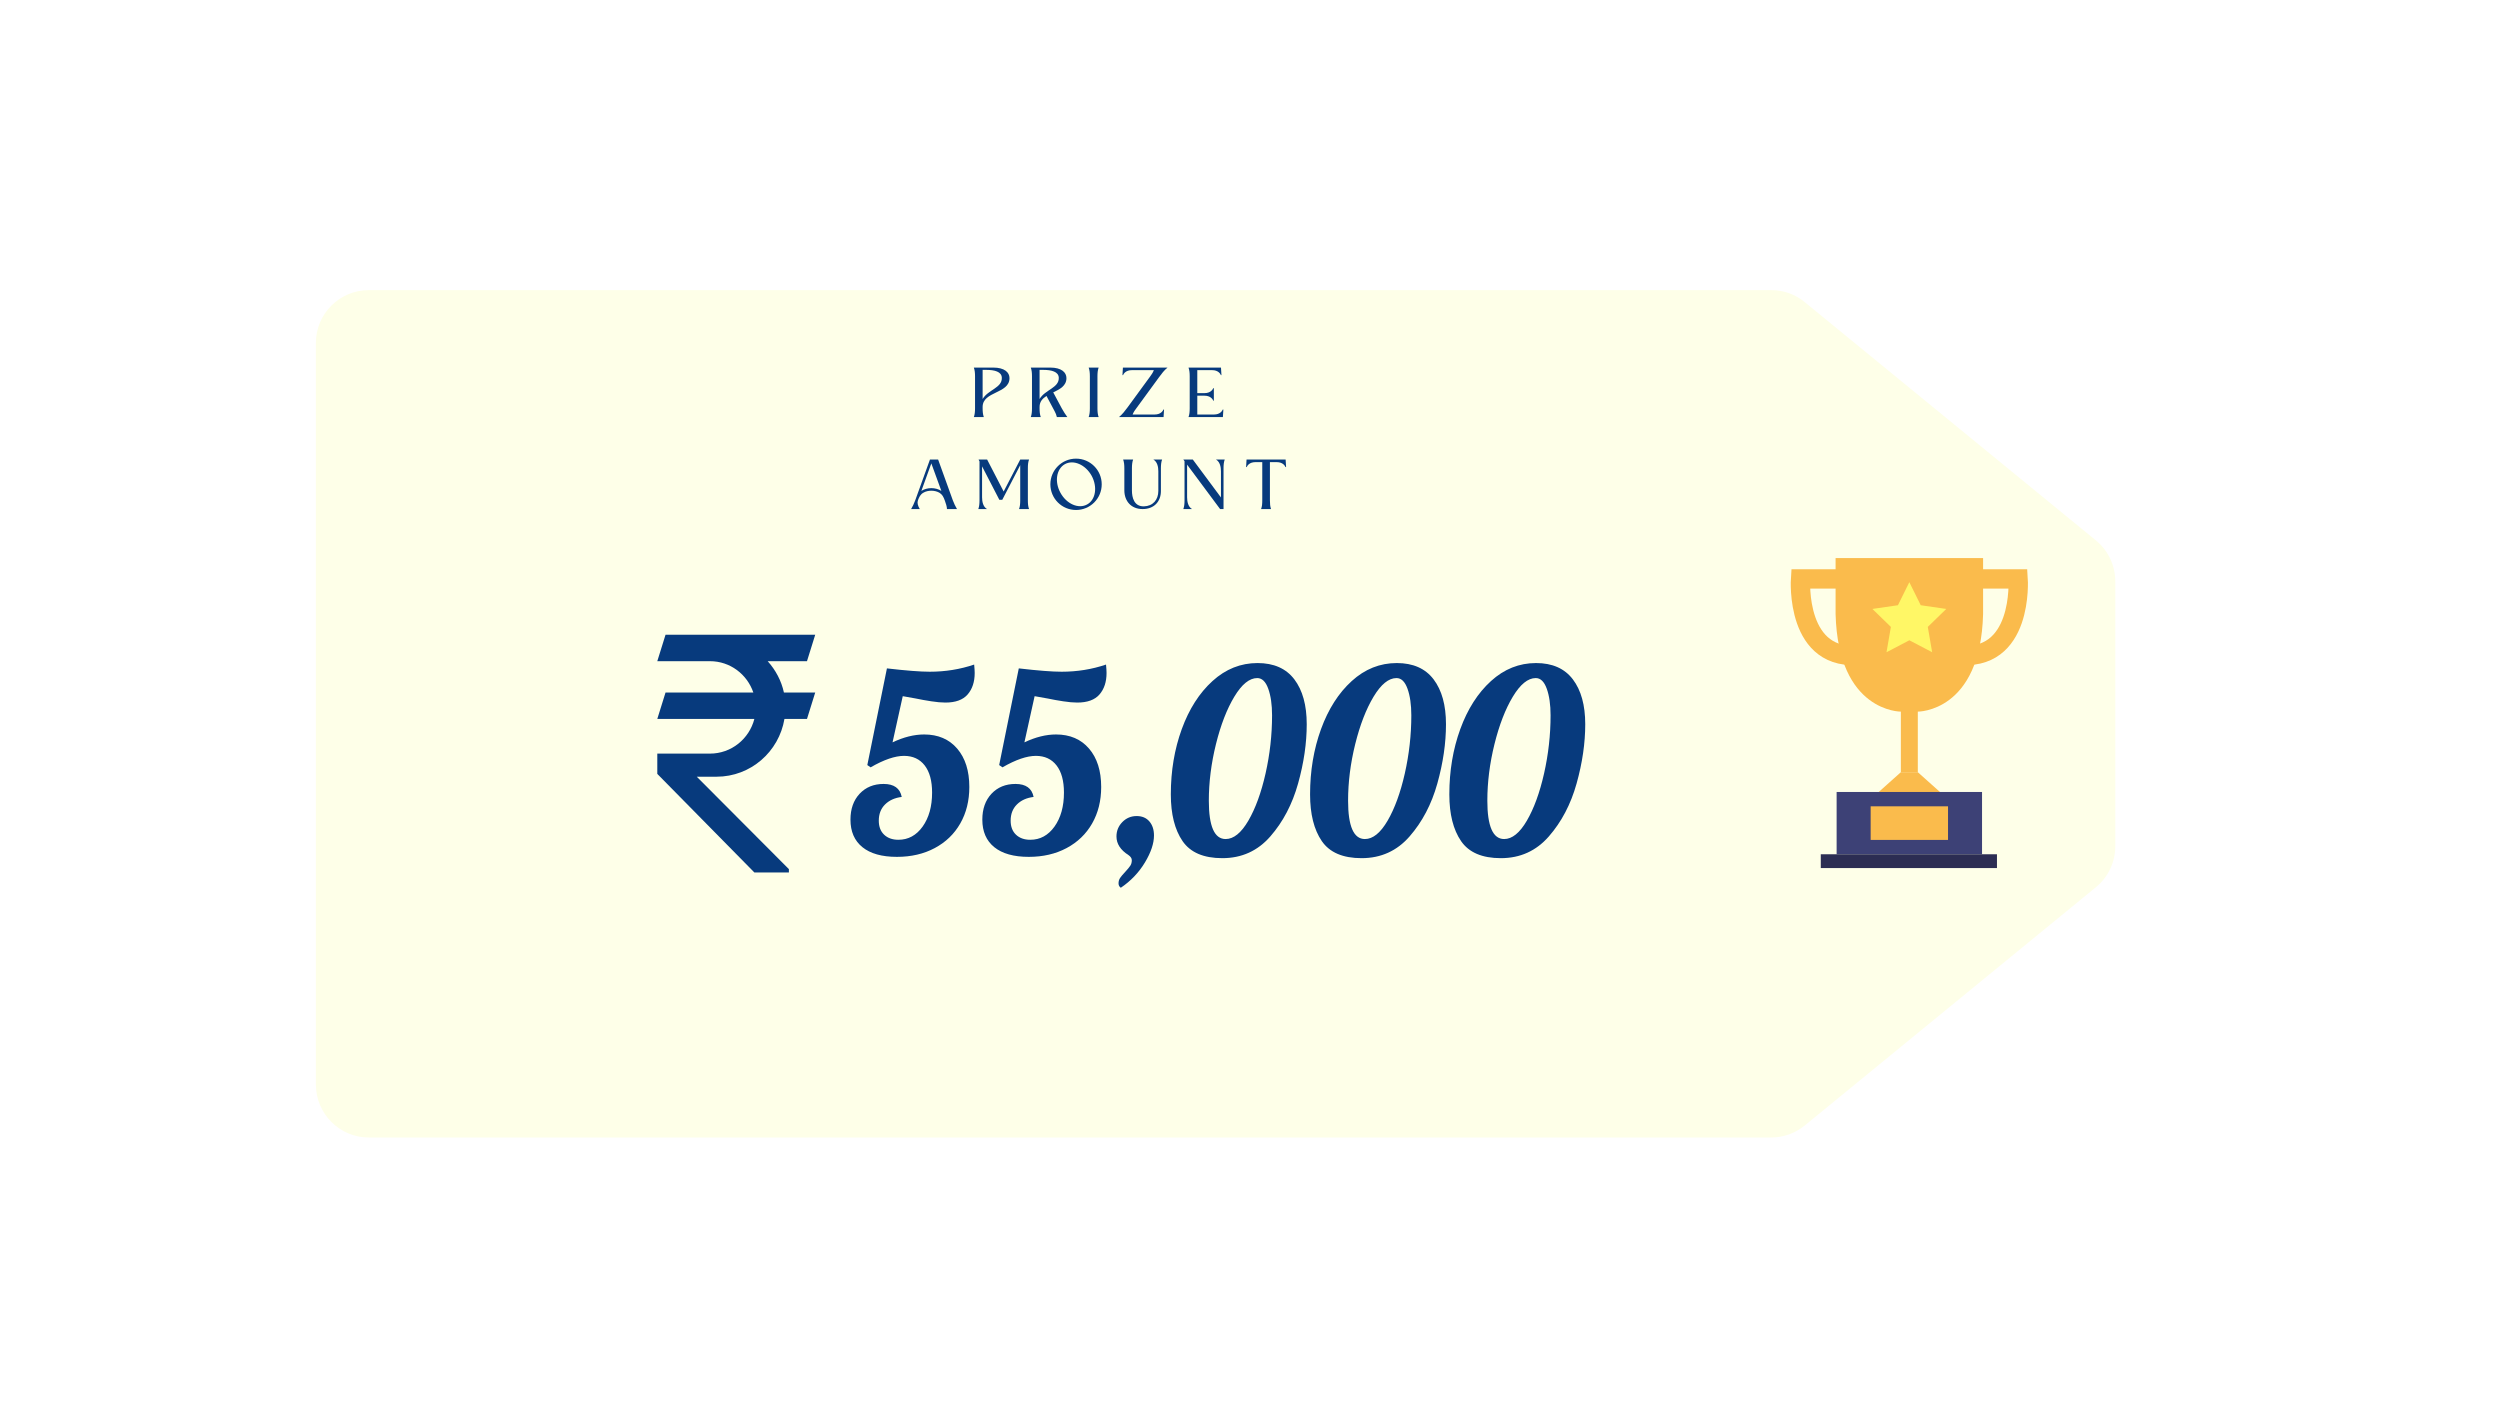
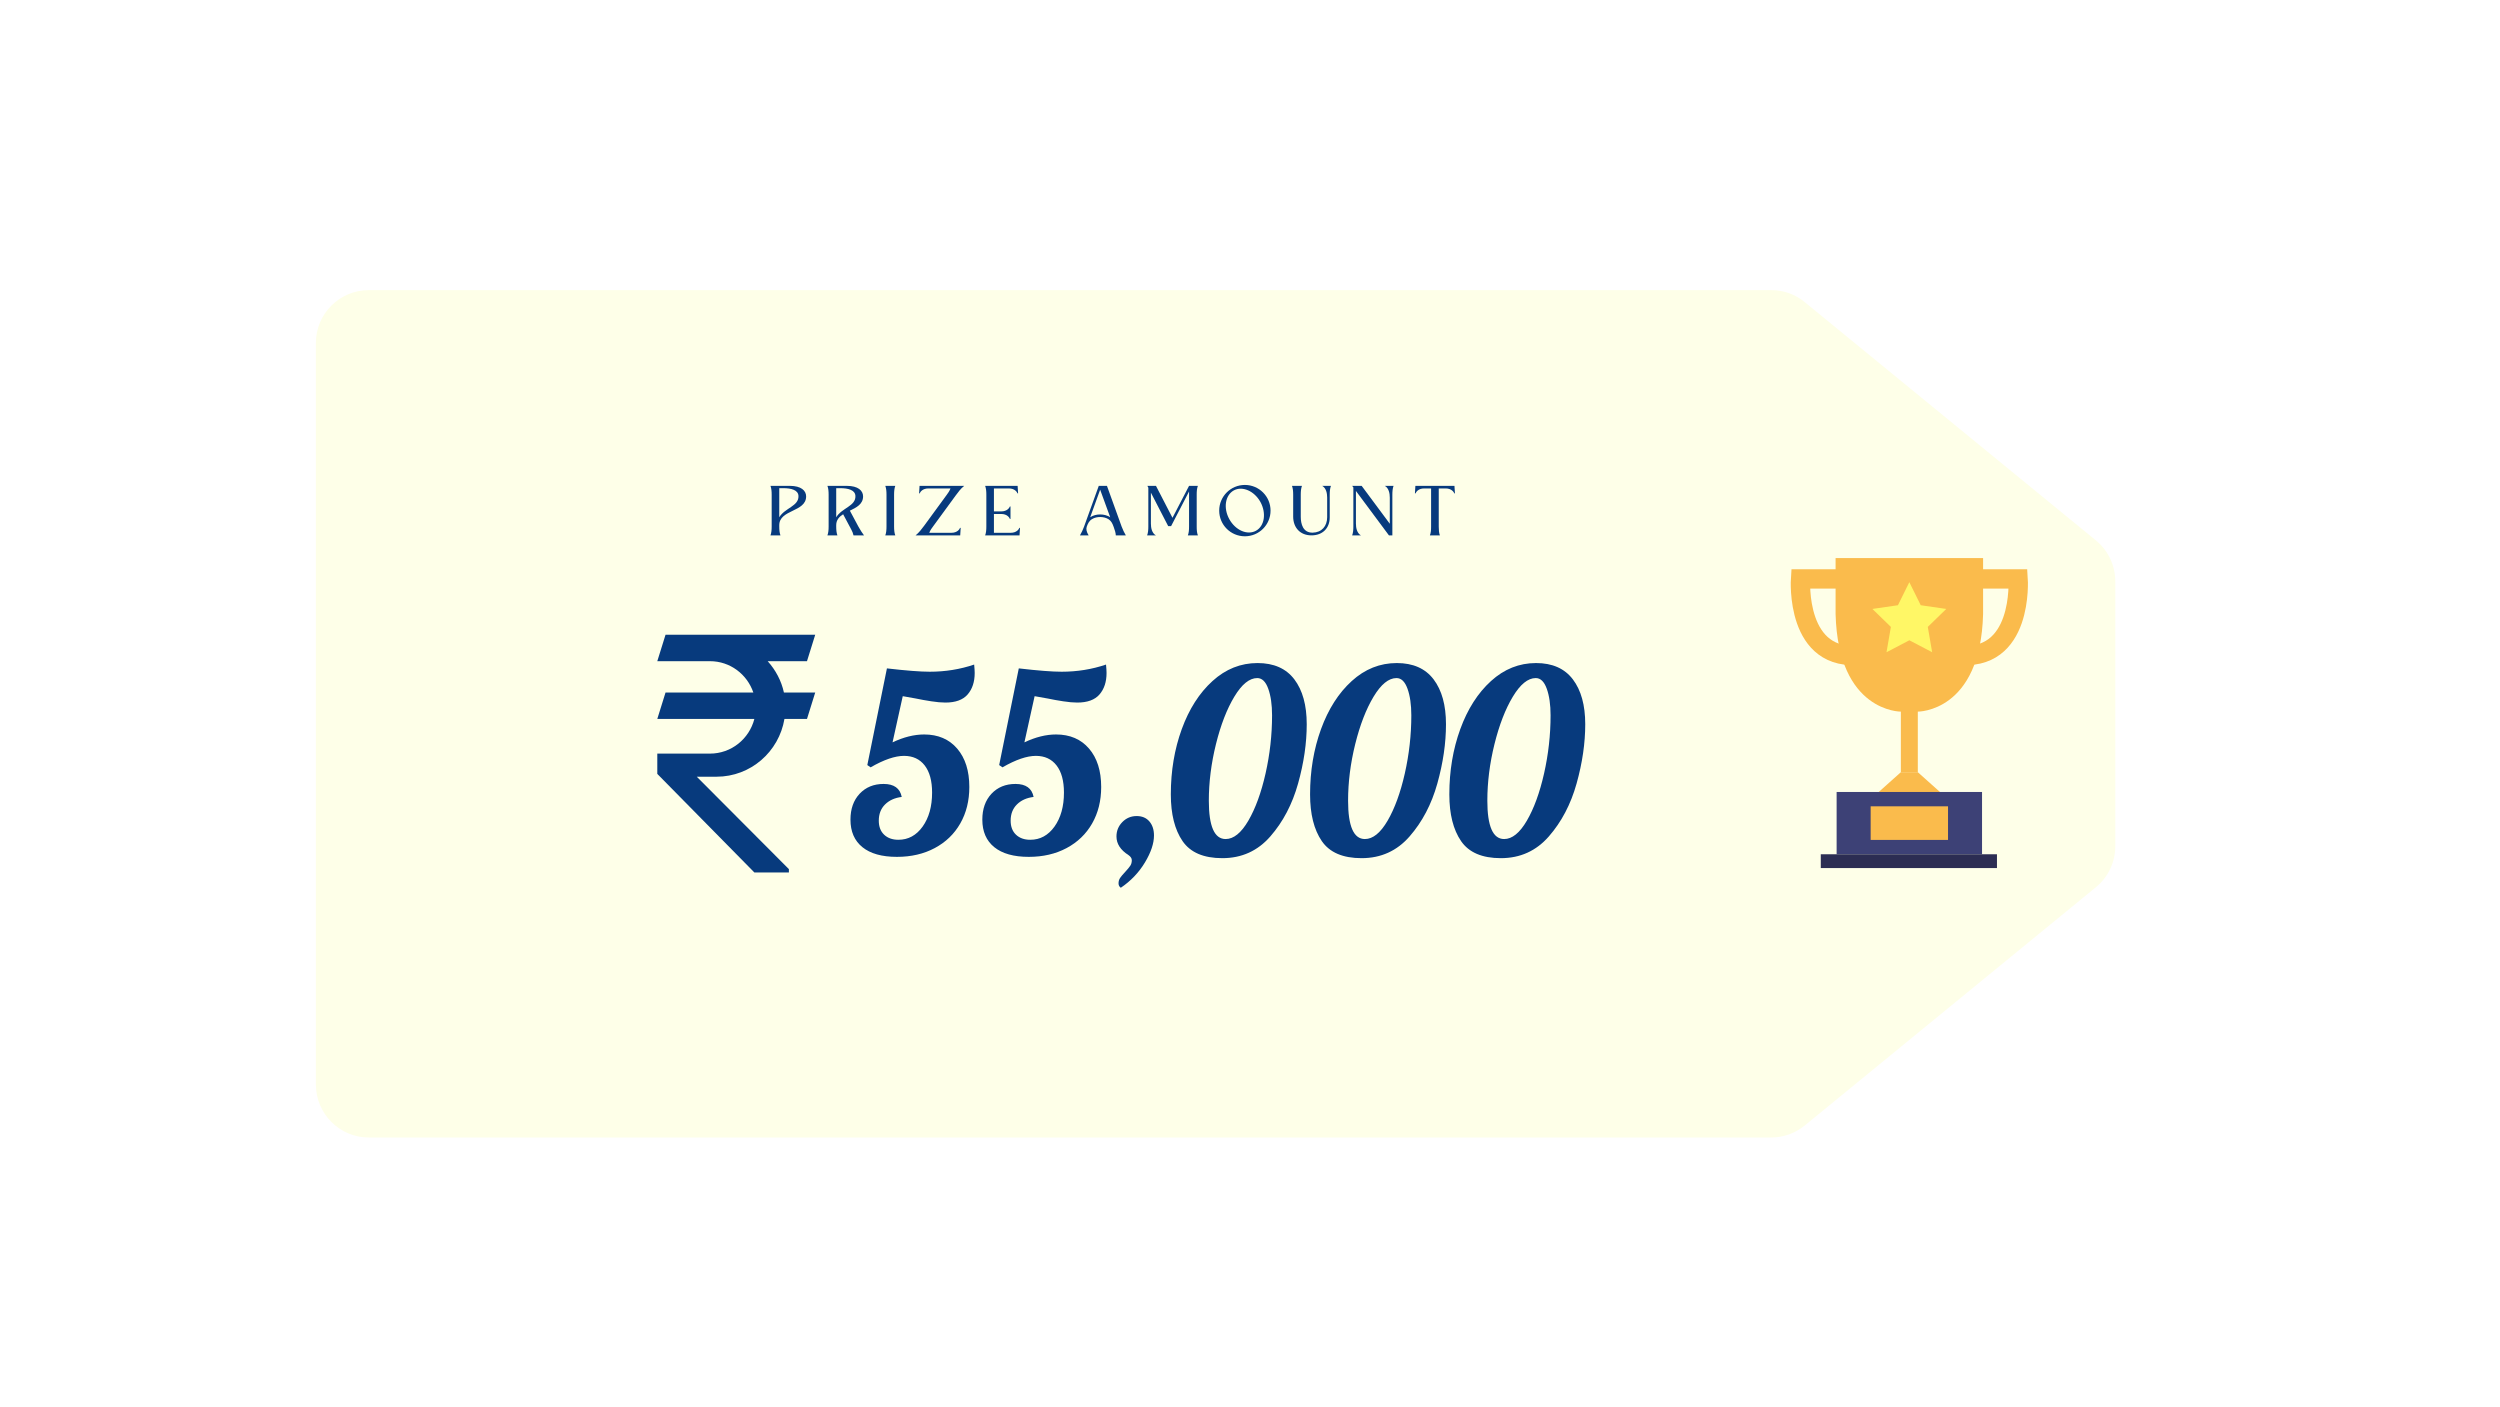
<svg xmlns="http://www.w3.org/2000/svg" width="1280" zoomAndPan="magnify" viewBox="0 0 960 540" height="720" preserveAspectRatio="xMidYMid meet" version="1.0">
  <defs>
    <g />
    <clipPath id="id1">
      <path d="M 121.297 111 L 812.27 111 L 812.27 437 L 121.297 437 Z M 121.297 111 " clip-rule="nonzero" />
    </clipPath>
    <clipPath id="id2">
      <path d="M 252.402 243.719 L 313.043 243.719 L 313.043 335.051 L 252.402 335.051 Z M 252.402 243.719 " clip-rule="nonzero" />
    </clipPath>
    <clipPath id="id3">
      <path d="M 687.551 214.309 L 778.883 214.309 L 778.883 333.336 L 687.551 333.336 Z M 687.551 214.309 " clip-rule="nonzero" />
    </clipPath>
    <clipPath id="id4">
      <path d="M 704 214.309 L 762 214.309 L 762 297 L 704 297 Z M 704 214.309 " clip-rule="nonzero" />
    </clipPath>
    <clipPath id="id5">
      <path d="M 699 328 L 767 328 L 767 333.336 L 699 333.336 Z M 699 328 " clip-rule="nonzero" />
    </clipPath>
  </defs>
  <g clip-path="url(#id1)">
    <path fill="#feffe8" d="M 323.426 259.957 C 317.473 254.004 317.473 244.426 323.426 238.473 L 323.977 237.859 C 329.926 231.969 339.559 231.969 345.508 237.859 L 361.027 253.391 C 368.941 261.367 381.824 261.367 389.738 253.391 L 405.316 237.859 C 411.207 231.969 420.898 231.969 426.789 237.859 L 427.402 238.473 C 433.289 244.426 433.352 254.004 427.402 259.957 L 375.383 311.949 Z M 680.195 304.582 C 663.328 304.582 649.711 290.957 649.711 274.074 C 649.711 257.258 663.328 243.566 680.195 243.566 C 697.004 243.566 710.684 257.258 710.684 274.074 C 710.684 290.957 697.004 304.582 680.195 304.582 Z M 374.215 209.133 C 352.441 187.281 317.043 187.344 295.27 209.133 L 294.656 209.684 C 272.816 231.539 272.816 266.895 294.656 288.684 L 361.027 355.098 C 368.941 363.02 381.824 363.02 389.738 355.098 L 456.109 288.684 C 477.949 266.895 477.949 231.539 456.109 209.684 L 455.496 209.133 C 433.781 187.344 398.387 187.281 376.547 209.133 L 375.383 210.301 Z M 680.195 345.277 C 719.457 345.277 751.293 313.422 751.293 274.074 C 751.293 234.789 719.457 202.934 680.195 202.934 C 640.875 202.934 609.039 234.789 609.039 274.074 C 609.039 313.422 640.875 345.277 680.195 345.277 Z M 141.602 111.414 C 130.379 111.414 121.297 120.496 121.297 131.73 L 121.297 416.422 C 121.297 427.652 130.379 436.801 141.602 436.801 L 680.195 436.801 C 684.859 436.801 689.398 435.141 693.016 432.195 L 804.848 340.676 C 809.57 336.809 812.27 331.039 812.27 324.961 L 812.27 223.25 C 812.27 217.176 809.57 211.402 804.848 207.535 L 693.016 116.016 C 689.398 113.008 684.859 111.414 680.195 111.414 L 141.602 111.414 " fill-opacity="1" fill-rule="nonzero" />
  </g>
  <g fill="#073a7d" fill-opacity="1">
    <g transform="translate(303.8624, 328.5515)">
      <g />
    </g>
  </g>
  <g fill="#073a7d" fill-opacity="1">
    <g transform="translate(325.1111, 328.5515)">
      <g>
        <path d="M 19.297 0.484 C 13.547 0.484 9.133 -0.754 6.062 -3.234 C 3 -5.711 1.469 -9.238 1.469 -13.812 C 1.469 -17.926 2.641 -21.238 4.984 -23.75 C 7.336 -26.258 10.41 -27.516 14.203 -27.516 C 18.18 -27.516 20.5 -25.852 21.156 -22.531 C 18.477 -22.195 16.336 -21.227 14.734 -19.625 C 13.141 -18.031 12.344 -15.961 12.344 -13.422 C 12.344 -11.129 13.023 -9.332 14.391 -8.031 C 15.766 -6.727 17.594 -6.078 19.875 -6.078 C 23.664 -6.078 26.77 -7.77 29.188 -11.156 C 31.602 -14.551 32.812 -18.895 32.812 -24.188 C 32.812 -28.695 31.863 -32.176 29.969 -34.625 C 28.07 -37.07 25.426 -38.297 22.031 -38.297 C 18.57 -38.297 14.297 -36.828 9.203 -33.891 L 7.938 -34.766 L 15.469 -71.891 C 22.852 -71.035 28.336 -70.609 31.922 -70.609 C 37.867 -70.609 43.551 -71.523 48.969 -73.359 C 49.102 -71.922 49.172 -70.844 49.172 -70.125 C 49.172 -66.727 48.27 -63.984 46.469 -61.891 C 44.676 -59.805 41.82 -58.766 37.906 -58.766 C 36.406 -58.766 34.609 -58.926 32.516 -59.25 C 30.422 -59.57 28.43 -59.93 26.547 -60.328 C 24.91 -60.648 23.242 -60.945 21.547 -61.219 L 17.625 -43.484 C 21.875 -45.504 25.922 -46.516 29.766 -46.516 C 35.117 -46.516 39.348 -44.703 42.453 -41.078 C 45.555 -37.461 47.109 -32.551 47.109 -26.344 C 47.109 -21.051 45.945 -16.379 43.625 -12.328 C 41.312 -8.285 38.047 -5.141 33.828 -2.891 C 29.617 -0.641 24.773 0.484 19.297 0.484 Z M 19.297 0.484 " />
      </g>
    </g>
  </g>
  <g fill="#073a7d" fill-opacity="1">
    <g transform="translate(375.7453, 328.5515)">
      <g>
        <path d="M 19.297 0.484 C 13.547 0.484 9.133 -0.754 6.062 -3.234 C 3 -5.711 1.469 -9.238 1.469 -13.812 C 1.469 -17.926 2.641 -21.238 4.984 -23.75 C 7.336 -26.258 10.41 -27.516 14.203 -27.516 C 18.18 -27.516 20.5 -25.852 21.156 -22.531 C 18.477 -22.195 16.336 -21.227 14.734 -19.625 C 13.141 -18.031 12.344 -15.961 12.344 -13.422 C 12.344 -11.129 13.023 -9.332 14.391 -8.031 C 15.766 -6.727 17.594 -6.078 19.875 -6.078 C 23.664 -6.078 26.77 -7.77 29.188 -11.156 C 31.602 -14.551 32.812 -18.895 32.812 -24.188 C 32.812 -28.695 31.863 -32.176 29.969 -34.625 C 28.07 -37.07 25.426 -38.297 22.031 -38.297 C 18.57 -38.297 14.297 -36.828 9.203 -33.891 L 7.938 -34.766 L 15.469 -71.891 C 22.852 -71.035 28.336 -70.609 31.922 -70.609 C 37.867 -70.609 43.551 -71.523 48.969 -73.359 C 49.102 -71.922 49.172 -70.844 49.172 -70.125 C 49.172 -66.727 48.27 -63.984 46.469 -61.891 C 44.676 -59.805 41.82 -58.766 37.906 -58.766 C 36.406 -58.766 34.609 -58.926 32.516 -59.25 C 30.422 -59.57 28.43 -59.93 26.547 -60.328 C 24.91 -60.648 23.242 -60.945 21.547 -61.219 L 17.625 -43.484 C 21.875 -45.504 25.922 -46.516 29.766 -46.516 C 35.117 -46.516 39.348 -44.703 42.453 -41.078 C 45.555 -37.461 47.109 -32.551 47.109 -26.344 C 47.109 -21.051 45.945 -16.379 43.625 -12.328 C 41.312 -8.285 38.047 -5.141 33.828 -2.891 C 29.617 -0.641 24.773 0.484 19.297 0.484 Z M 19.297 0.484 " />
      </g>
    </g>
  </g>
  <g fill="#073a7d" fill-opacity="1">
    <g transform="translate(426.3795, 328.5515)">
      <g>
        <path d="M 4.016 12.344 C 3.43 11.945 3.141 11.391 3.141 10.672 C 3.141 9.891 3.332 9.203 3.719 8.609 C 4.113 8.023 4.77 7.242 5.688 6.266 C 6.594 5.285 7.242 4.5 7.641 3.906 C 8.035 3.32 8.234 2.609 8.234 1.766 C 8.234 1.047 7.805 0.391 6.953 -0.203 C 3.879 -2.16 2.344 -4.539 2.344 -7.344 C 2.344 -9.5 3.094 -11.344 4.594 -12.875 C 6.102 -14.414 7.938 -15.188 10.094 -15.188 C 12.176 -15.188 13.805 -14.5 14.984 -13.125 C 16.16 -11.75 16.75 -9.953 16.75 -7.734 C 16.75 -4.672 15.586 -1.211 13.266 2.641 C 10.953 6.492 7.867 9.727 4.016 12.344 Z M 4.016 12.344 " />
      </g>
    </g>
  </g>
  <g fill="#073a7d" fill-opacity="1">
    <g transform="translate(447.5343, 328.5515)">
      <g>
        <path d="M 21.844 0.984 C 14.656 0.984 9.562 -1.203 6.562 -5.578 C 3.562 -9.953 2.062 -15.926 2.062 -23.5 C 2.062 -32.508 3.461 -40.867 6.266 -48.578 C 9.078 -56.285 13.008 -62.438 18.062 -67.031 C 23.125 -71.633 28.891 -73.938 35.359 -73.938 C 41.617 -73.938 46.332 -71.848 49.5 -67.672 C 52.664 -63.492 54.25 -57.75 54.25 -50.438 C 54.25 -43.188 53.141 -35.594 50.922 -27.656 C 48.703 -19.727 45.16 -12.973 40.297 -7.391 C 35.43 -1.805 29.281 0.984 21.844 0.984 Z M 23.109 -6.359 C 26.18 -6.359 29.086 -8.707 31.828 -13.406 C 34.566 -18.113 36.77 -24.156 38.438 -31.531 C 40.102 -38.914 40.938 -46.359 40.938 -53.859 C 40.938 -57.973 40.445 -61.383 39.469 -64.094 C 38.488 -66.812 37.082 -68.172 35.25 -68.172 C 32.25 -68.172 29.312 -65.785 26.438 -61.016 C 23.57 -56.242 21.223 -50.172 19.391 -42.797 C 17.566 -35.422 16.656 -28.176 16.656 -21.062 C 16.656 -11.258 18.805 -6.359 23.109 -6.359 Z M 23.109 -6.359 " />
      </g>
    </g>
  </g>
  <g fill="#073a7d" fill-opacity="1">
    <g transform="translate(501.0087, 328.5515)">
      <g>
        <path d="M 21.844 0.984 C 14.656 0.984 9.562 -1.203 6.562 -5.578 C 3.562 -9.953 2.062 -15.926 2.062 -23.5 C 2.062 -32.508 3.461 -40.867 6.266 -48.578 C 9.078 -56.285 13.008 -62.438 18.062 -67.031 C 23.125 -71.633 28.891 -73.938 35.359 -73.938 C 41.617 -73.938 46.332 -71.848 49.5 -67.672 C 52.664 -63.492 54.25 -57.75 54.25 -50.438 C 54.25 -43.188 53.141 -35.594 50.922 -27.656 C 48.703 -19.727 45.16 -12.973 40.297 -7.391 C 35.43 -1.805 29.281 0.984 21.844 0.984 Z M 23.109 -6.359 C 26.18 -6.359 29.086 -8.707 31.828 -13.406 C 34.566 -18.113 36.77 -24.156 38.438 -31.531 C 40.102 -38.914 40.938 -46.359 40.938 -53.859 C 40.938 -57.973 40.445 -61.383 39.469 -64.094 C 38.488 -66.812 37.082 -68.172 35.25 -68.172 C 32.25 -68.172 29.312 -65.785 26.438 -61.016 C 23.57 -56.242 21.223 -50.172 19.391 -42.797 C 17.566 -35.422 16.656 -28.176 16.656 -21.062 C 16.656 -11.258 18.805 -6.359 23.109 -6.359 Z M 23.109 -6.359 " />
      </g>
    </g>
  </g>
  <g fill="#073a7d" fill-opacity="1">
    <g transform="translate(554.4831, 328.5515)">
      <g>
        <path d="M 21.844 0.984 C 14.656 0.984 9.562 -1.203 6.562 -5.578 C 3.562 -9.953 2.062 -15.926 2.062 -23.5 C 2.062 -32.508 3.461 -40.867 6.266 -48.578 C 9.078 -56.285 13.008 -62.438 18.062 -67.031 C 23.125 -71.633 28.891 -73.938 35.359 -73.938 C 41.617 -73.938 46.332 -71.848 49.5 -67.672 C 52.664 -63.492 54.25 -57.75 54.25 -50.438 C 54.25 -43.188 53.141 -35.594 50.922 -27.656 C 48.703 -19.727 45.16 -12.973 40.297 -7.391 C 35.43 -1.805 29.281 0.984 21.844 0.984 Z M 23.109 -6.359 C 26.18 -6.359 29.086 -8.707 31.828 -13.406 C 34.566 -18.113 36.77 -24.156 38.438 -31.531 C 40.102 -38.914 40.938 -46.359 40.938 -53.859 C 40.938 -57.973 40.445 -61.383 39.469 -64.094 C 38.488 -66.812 37.082 -68.172 35.25 -68.172 C 32.25 -68.172 29.312 -65.785 26.438 -61.016 C 23.57 -56.242 21.223 -50.172 19.391 -42.797 C 17.566 -35.422 16.656 -28.176 16.656 -21.062 C 16.656 -11.258 18.805 -6.359 23.109 -6.359 Z M 23.109 -6.359 " />
      </g>
    </g>
  </g>
  <g clip-path="url(#id2)">
    <path fill="#073a7d" d="M 294.789 253.895 L 309.883 253.895 L 313.043 243.75 L 255.562 243.75 L 252.402 253.895 L 272.617 253.895 C 280.383 253.895 286.906 258.949 289.285 265.934 L 255.562 265.934 L 252.402 276.074 L 289.676 276.074 C 287.707 283.715 280.848 289.387 272.617 289.387 L 252.402 289.387 L 252.402 297.172 L 289.672 335.02 L 302.934 335.02 L 302.934 333.75 L 267.562 298.258 C 270.668 298.258 274.352 298.258 275.145 298.258 C 288.281 298.258 299.109 288.656 301.227 276.074 L 309.883 276.074 L 313.043 265.934 L 301.027 265.934 C 300.031 261.352 297.805 257.258 294.789 253.895 Z M 294.789 253.895 " fill-opacity="1" fill-rule="nonzero" />
  </g>
  <g clip-path="url(#id3)">
    <path stroke-linecap="butt" transform="matrix(0.0620204, 0, 0, -0.0618657, 601.3295, 405.3488)" fill="none" stroke-linejoin="miter" d="M 1710.226 2958.798 L 1452.499 2958.798 C 1452.499 2958.798 1416.787 2432.203 1836.508 2487.388 " stroke="#fabb4c" stroke-width="120" stroke-opacity="1" stroke-miterlimit="10" />
    <path stroke-linecap="butt" transform="matrix(0.0620204, 0, 0, -0.0618657, 601.3295, 405.3488)" fill="none" stroke-linejoin="miter" d="M 2541.794 2958.798 L 2799.522 2958.798 C 2799.522 2958.798 2835.171 2432.203 2415.513 2487.388 " stroke="#fabb4c" stroke-width="120" stroke-opacity="1" stroke-miterlimit="10" />
  </g>
  <g clip-path="url(#id4)">
    <path fill="#fabb4c" d="M 704.867 214.301 L 704.867 235.805 C 705.852 273.52 729.93 273.266 729.93 273.266 L 729.93 296.527 L 736.441 296.527 L 736.441 273.266 C 736.441 273.266 760.516 273.52 761.508 235.805 L 761.508 214.301 L 704.867 214.301 " fill-opacity="1" fill-rule="nonzero" />
  </g>
  <path fill="#fabb4c" d="M 736.441 296.527 L 729.93 296.527 L 721.434 304.117 L 744.938 304.117 L 736.441 296.527 " fill-opacity="1" fill-rule="nonzero" />
  <path fill="#3d4176" d="M 761.105 328.027 L 705.262 328.027 L 705.262 304.117 L 761.105 304.117 L 761.105 328.027 " fill-opacity="1" fill-rule="nonzero" />
  <g clip-path="url(#id5)">
    <path fill="#2c2d53" d="M 766.836 333.344 L 699.18 333.344 L 699.18 328.027 L 766.836 328.027 L 766.836 333.344 " fill-opacity="1" fill-rule="nonzero" />
  </g>
  <path fill="#fabb4c" d="M 748.039 322.527 L 718.332 322.527 L 718.332 309.625 L 748.039 309.625 L 748.039 322.527 " fill-opacity="1" fill-rule="nonzero" />
  <path fill="#fff766" d="M 733.184 223.555 L 737.562 232.41 L 747.367 233.832 L 740.273 240.73 L 741.949 250.461 L 733.184 245.867 L 724.422 250.461 L 726.098 240.73 L 719 233.832 L 728.805 232.41 L 733.184 223.555 " fill-opacity="1" fill-rule="nonzero" />
  <g fill="#073a7d" fill-opacity="1">
-     <g transform="translate(373.9567, 160.1596)">
+     <g transform="translate(295.8661, 205.5804)">
      <g>
        <path d="M 7.5 -19.008 L 0 -19.008 C 0.355 -18.043 0.457 -16.93 0.457 -15.637 C 0.457 -13.559 0.457 -5.449 0.457 -3.371 C 0.457 -2.078 0.355 -0.965 0 0 C 1.113 0 2.711 0 3.828 0 C 3.473 -0.965 3.371 -2.078 3.371 -3.371 L 3.371 -3.902 C 3.371 -9.984 13.688 -8.895 13.688 -14.977 C 13.688 -17.184 11.734 -19.008 7.5 -19.008 Z M 3.371 -6.945 L 3.371 -18.121 L 4.891 -18.121 C 7.934 -18.121 10.668 -17.438 10.746 -15.105 C 10.898 -11.203 5.5 -10.543 3.371 -6.945 Z M 3.371 -6.945 " />
      </g>
    </g>
  </g>
  <g fill="#073a7d" fill-opacity="1">
-     <g transform="translate(395.8254, 160.1596)">
+     <g transform="translate(317.7348, 205.5804)">
      <g>
        <path d="M 7.5 -19.008 L 0 -19.008 C 0.355 -18.043 0.457 -16.93 0.457 -15.637 C 0.457 -13.559 0.457 -5.449 0.457 -3.371 C 0.457 -2.078 0.355 -0.965 0 0 C 1.113 0 2.711 0 3.828 0 C 3.473 -0.965 3.371 -2.078 3.371 -3.371 L 3.371 -3.902 C 3.371 -5.93 4.512 -7.148 6.031 -8.109 L 9.148 -2.254 C 9.555 -1.52 9.832 -0.812 10.012 0 L 14.039 0 C 13.406 -0.812 12.496 -2.254 11.887 -3.371 L 8.617 -9.48 C 11.176 -10.719 13.688 -11.988 13.688 -14.977 C 13.688 -17.184 11.734 -19.008 7.5 -19.008 Z M 3.371 -6.945 L 3.371 -18.121 L 4.891 -18.121 C 7.934 -18.121 10.668 -17.438 10.746 -15.105 C 10.898 -11.203 5.5 -10.543 3.371 -6.945 Z M 3.371 -6.945 " />
      </g>
    </g>
  </g>
  <g fill="#073a7d" fill-opacity="1">
-     <g transform="translate(418.0488, 160.1596)">
+     <g transform="translate(339.9582, 205.5804)">
      <g>
        <path d="M 0.457 -15.637 L 0.457 -3.371 C 0.457 -2.078 0.355 -0.965 0 0 L 3.828 0 C 3.473 -0.965 3.371 -2.078 3.371 -3.371 C 3.371 -5.449 3.371 -13.559 3.371 -15.637 C 3.371 -16.93 3.473 -18.043 3.828 -19.008 L 0 -19.008 C 0.355 -18.043 0.457 -16.93 0.457 -15.637 Z M 0.457 -15.637 " />
      </g>
    </g>
  </g>
  <g fill="#073a7d" fill-opacity="1">
-     <g transform="translate(430.1367, 160.1596)">
+     <g transform="translate(352.0462, 205.5804)">
      <g>
        <path d="M 12.949 -18.02 C 12.547 -16.98 11.961 -16.195 11.48 -15.535 L 2.812 -3.676 C 1.801 -2.332 0.863 -1.062 -0.457 0 C 5.246 0 10.949 0 16.676 0 L 16.855 -2.891 L 16.625 -2.891 C 16.422 -2.355 15.562 -0.988 13.281 -0.988 L 4.789 -0.988 C 5.195 -2.027 5.777 -2.812 6.285 -3.473 L 14.953 -15.332 C 15.941 -16.676 16.879 -17.945 18.195 -19.008 C 12.496 -19.008 6.793 -19.008 1.062 -19.008 L 0.887 -16.117 L 1.113 -16.117 C 1.316 -16.652 2.18 -18.02 4.461 -18.02 Z M 12.949 -18.02 " />
      </g>
    </g>
  </g>
  <g fill="#073a7d" fill-opacity="1">
-     <g transform="translate(456.389, 160.1596)">
+     <g transform="translate(378.2984, 205.5804)">
      <g>
        <path d="M 13.203 0 L 13.383 -2.891 L 13.152 -2.891 C 12.949 -2.355 12.09 -0.988 9.809 -0.988 L 3.371 -0.988 L 3.371 -8.211 L 6.16 -8.211 C 8.441 -8.211 9.301 -6.844 9.504 -6.312 L 9.73 -6.312 C 9.73 -7.906 9.73 -9.504 9.73 -11.102 L 9.504 -11.102 C 9.301 -10.566 8.441 -9.199 6.16 -9.199 L 3.371 -9.199 L 3.371 -18.02 L 9.098 -18.02 C 11.379 -18.02 12.215 -16.652 12.445 -16.117 L 12.648 -16.117 L 12.469 -19.008 L 0 -19.008 C 0.355 -18.043 0.457 -16.93 0.457 -15.637 C 0.457 -13.559 0.457 -5.449 0.457 -3.371 C 0.457 -2.078 0.355 -0.965 0 0 Z M 13.203 0 " />
      </g>
    </g>
  </g>
  <g fill="#073a7d" fill-opacity="1">
-     <g transform="translate(477.9748, 160.1596)">
+     <g transform="translate(399.8884, 205.5804)">
      <g />
    </g>
  </g>
  <g fill="#073a7d" fill-opacity="1">
-     <g transform="translate(349.8738, 195.4801)">
+     <g transform="translate(414.7051, 205.5804)">
      <g>
        <path d="M 10.367 -19.008 L 7.223 -19.008 L 1.57 -3.344 C 1.164 -2.23 0.559 -0.938 0 0 L 3.32 0 C 2.508 -1.367 2.281 -2.406 2.609 -3.344 C 3.066 -4.586 3.523 -5.602 4.715 -6.285 C 6.461 -7.324 9.176 -7.301 10.949 -6.211 C 11.988 -5.551 12.469 -4.586 12.926 -3.293 C 13.332 -2.203 13.762 -0.887 13.762 0 L 17.613 0 C 17.055 -0.938 16.422 -2.23 16.016 -3.344 Z M 11.609 -6.969 C 9.379 -8.391 6.133 -8.391 3.93 -6.969 L 7.754 -17.539 Z M 11.609 -6.969 " />
      </g>
    </g>
  </g>
  <g fill="#073a7d" fill-opacity="1">
-     <g transform="translate(375.67, 195.4801)">
+     <g transform="translate(440.5012, 205.5804)">
      <g>
        <path d="M 3.344 0 C 1.801 -0.887 1.445 -2.914 1.445 -4.535 L 1.445 -16.398 L 8.086 -3.547 L 9.199 -3.547 L 16.094 -16.855 L 16.094 -3.371 C 16.094 -2.078 16.016 -0.965 15.637 0 L 19.488 0 C 19.109 -0.965 19.031 -2.078 19.031 -3.371 C 19.031 -5.449 19.031 -13.559 19.031 -15.637 C 19.031 -16.93 19.109 -18.043 19.488 -19.008 L 16.094 -19.008 L 9.73 -6.742 L 3.395 -19.008 L 0.102 -19.008 L 0.457 -18.297 L 0.457 -3.371 C 0.457 -2.078 0.355 -0.965 0 0 Z M 3.344 0 " />
      </g>
    </g>
  </g>
  <g fill="#073a7d" fill-opacity="1">
-     <g transform="translate(403.3412, 195.4801)">
+     <g transform="translate(468.1725, 205.5804)">
      <g>
        <path d="M 9.859 -19.363 C 4.41 -19.363 0 -14.953 0 -9.504 C 0 -4.055 4.41 0.355 9.859 0.355 C 15.309 0.355 19.719 -4.055 19.719 -9.504 C 19.719 -14.953 15.309 -19.363 9.859 -19.363 Z M 14.117 -1.773 C 10.797 0.051 6.234 -1.953 3.879 -6.234 C 1.52 -10.492 2.305 -15.434 5.602 -17.258 C 8.895 -19.059 13.484 -17.055 15.84 -12.797 C 18.172 -8.516 17.41 -3.574 14.117 -1.773 Z M 14.117 -1.773 " />
      </g>
    </g>
  </g>
  <g fill="#073a7d" fill-opacity="1">
-     <g transform="translate(431.2911, 195.4801)">
+     <g transform="translate(496.1224, 205.5804)">
      <g>
        <path d="M 14.953 -19.008 L 11.609 -19.008 C 13.152 -18.121 13.508 -16.117 13.508 -14.496 L 13.508 -6.969 C 13.508 -3.547 11.43 -1.113 7.934 -1.039 C 4.23 -0.988 3.371 -4.359 3.371 -7.148 L 3.371 -15.637 C 3.371 -16.93 3.473 -18.043 3.828 -19.008 L 0 -19.008 C 0.355 -18.043 0.457 -16.93 0.457 -15.637 L 0.457 -7.199 C 0.457 -3.066 3.066 0 7.477 0 C 11.887 0 14.496 -2.891 14.496 -6.895 L 14.496 -15.637 C 14.496 -16.93 14.598 -18.043 14.953 -19.008 Z M 14.953 -19.008 " />
      </g>
    </g>
  </g>
  <g fill="#073a7d" fill-opacity="1">
-     <g transform="translate(454.4014, 195.4801)">
+     <g transform="translate(519.2327, 205.5804)">
      <g>
        <path d="M 12.547 -19.008 C 14.09 -18.121 14.445 -16.094 14.445 -14.473 L 14.445 -4.461 L 3.648 -19.008 C 2.434 -19.008 1.215 -19.008 0 -19.008 L 0.457 -18.398 L 0.457 -3.371 C 0.457 -2.078 0.355 -0.965 0 0 L 3.344 0 C 1.801 -0.887 1.445 -2.914 1.445 -4.535 L 1.445 -17.055 L 14.117 0 L 15.434 0 L 15.434 -15.637 C 15.434 -16.93 15.535 -18.043 15.891 -19.008 Z M 12.547 -19.008 " />
      </g>
    </g>
  </g>
  <g fill="#073a7d" fill-opacity="1">
-     <g transform="translate(478.4999, 195.4801)">
+     <g transform="translate(543.3312, 205.5804)">
      <g>
        <path d="M 9.148 -3.371 C 9.148 -8.238 9.148 -13.129 9.148 -18.02 L 11.785 -18.02 C 14.066 -18.02 14.926 -16.652 15.129 -16.117 L 15.359 -16.117 L 15.18 -19.008 L 0.176 -19.008 L 0 -16.117 L 0.227 -16.117 C 0.43 -16.652 1.293 -18.02 3.547 -18.02 L 6.211 -18.02 C 6.211 -13.129 6.211 -8.238 6.211 -3.371 C 6.211 -2.078 6.133 -0.965 5.754 0 L 9.578 0 C 9.227 -0.965 9.148 -2.078 9.148 -3.371 Z M 9.148 -3.371 " />
      </g>
    </g>
  </g>
  <g fill="#073a7d" fill-opacity="1">
-     <g transform="translate(502.0657, 195.4801)">
+     <g transform="translate(566.897, 205.5804)">
      <g />
    </g>
  </g>
</svg>
